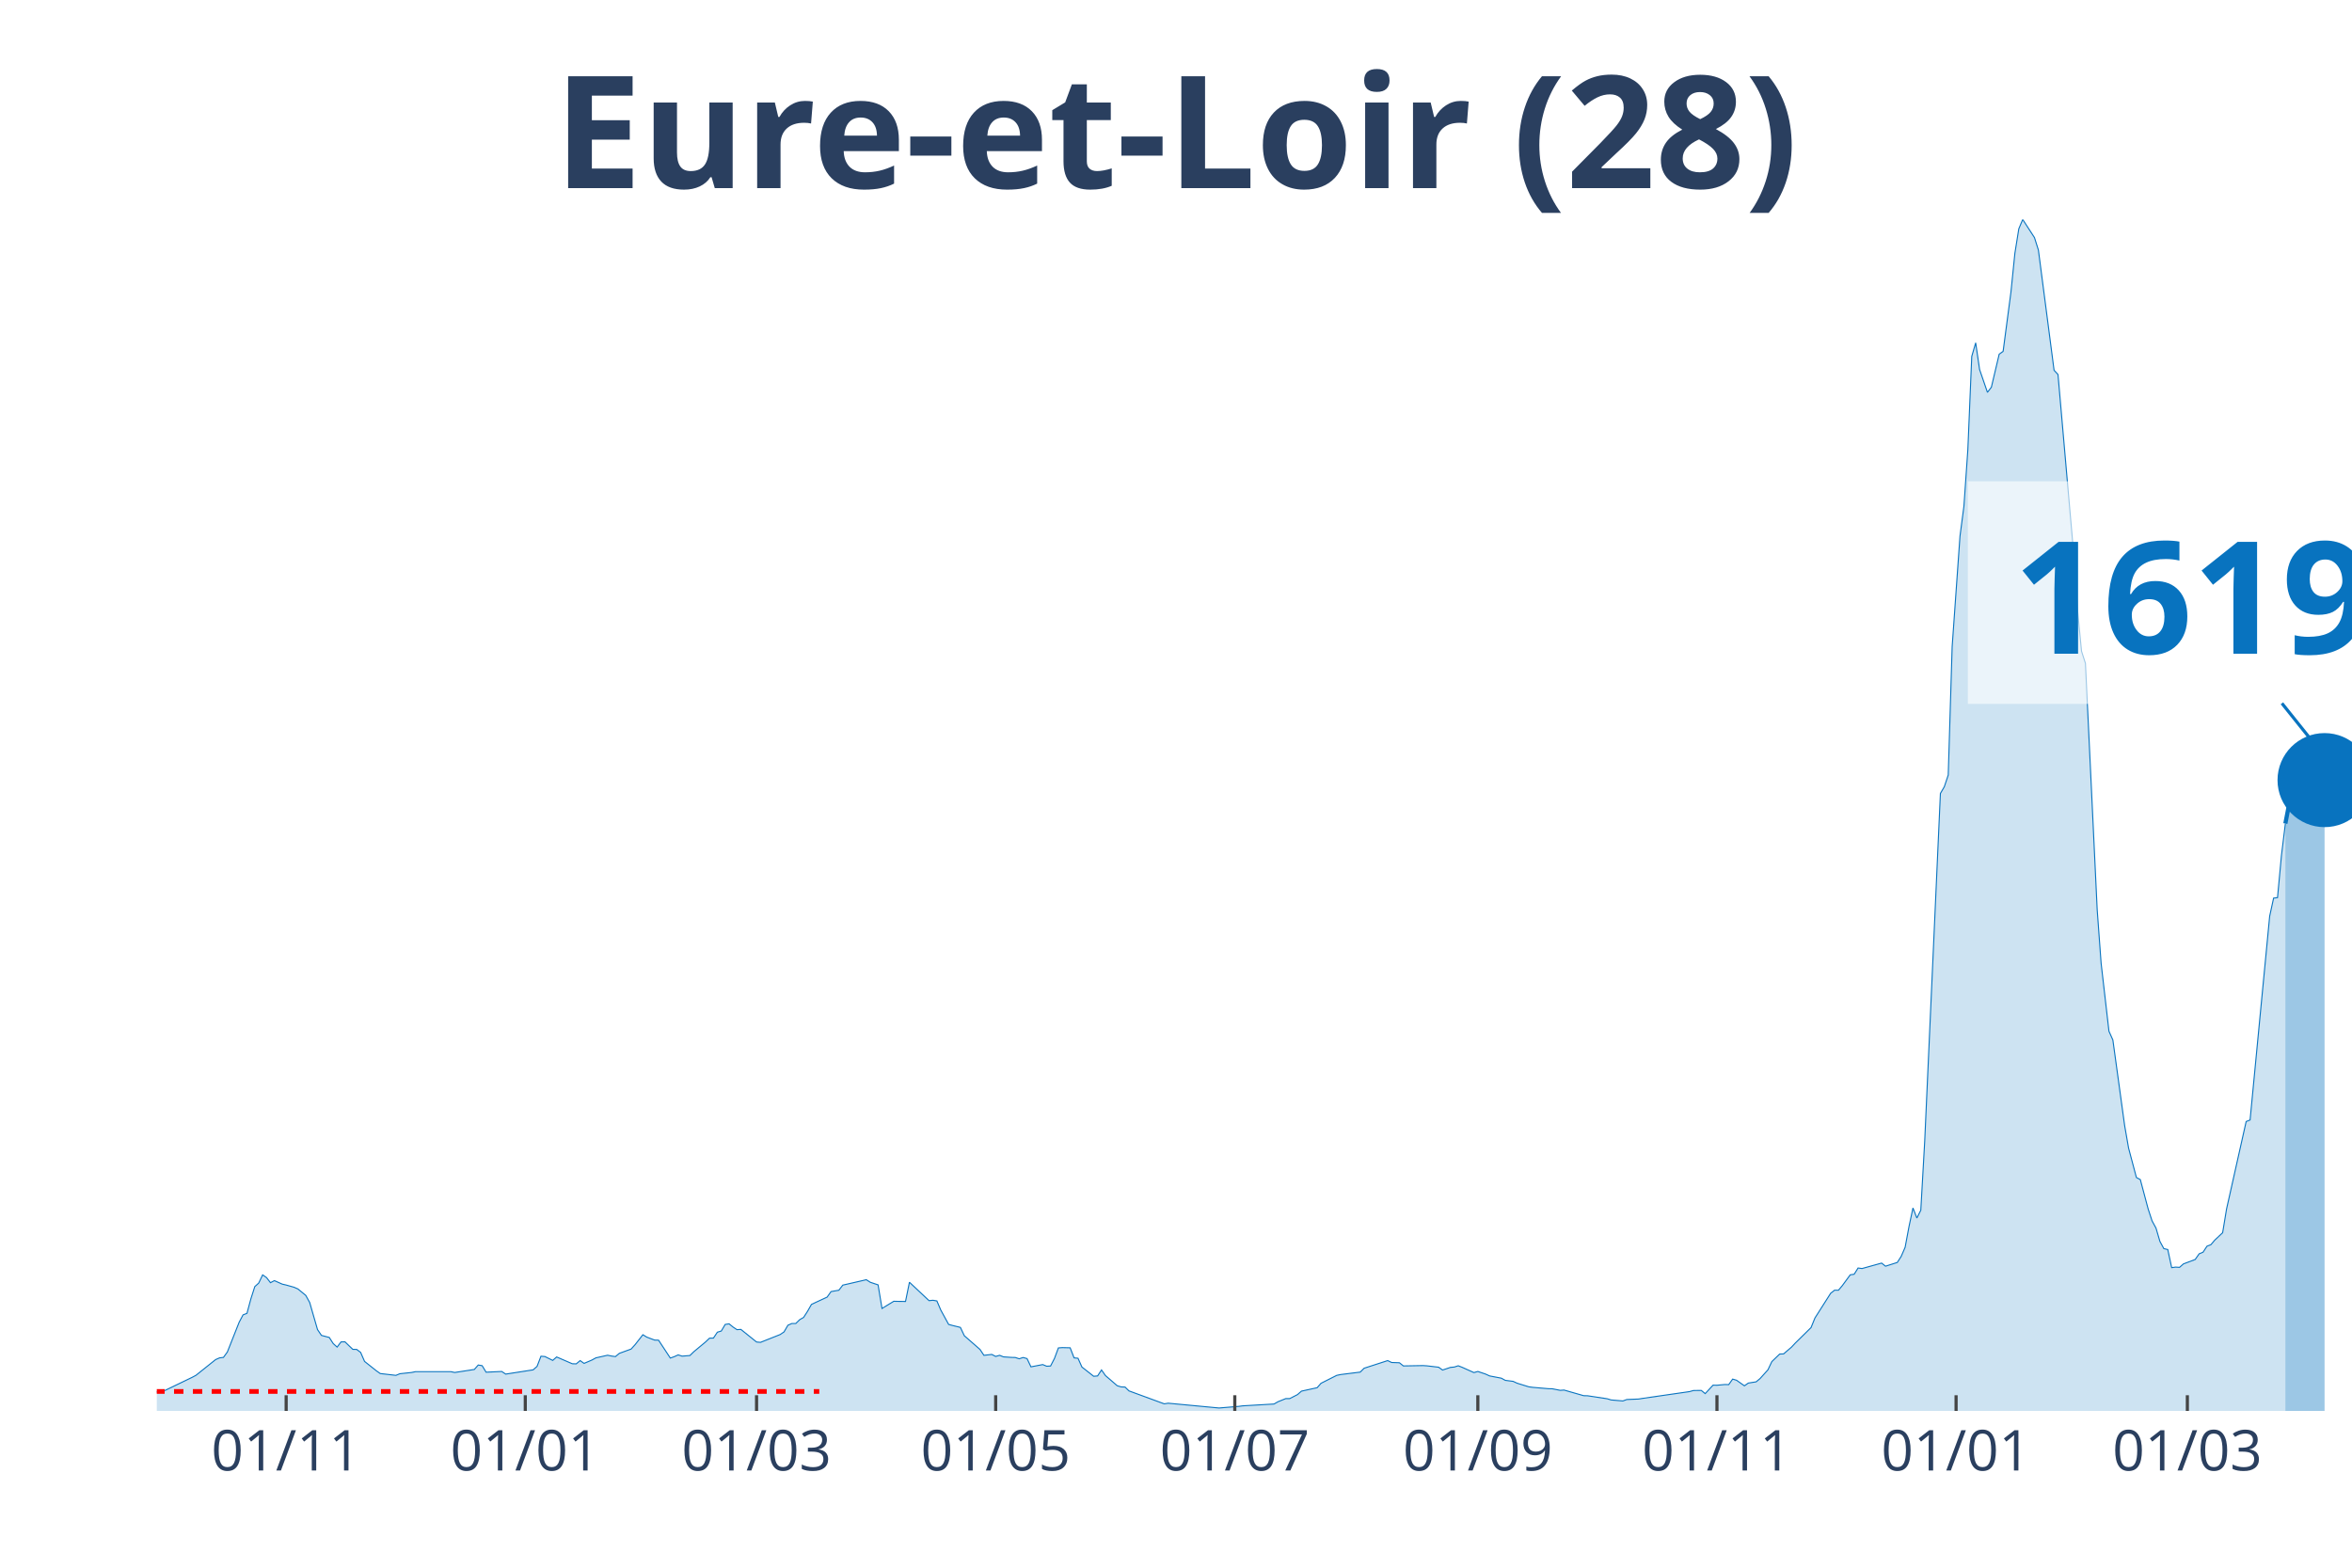
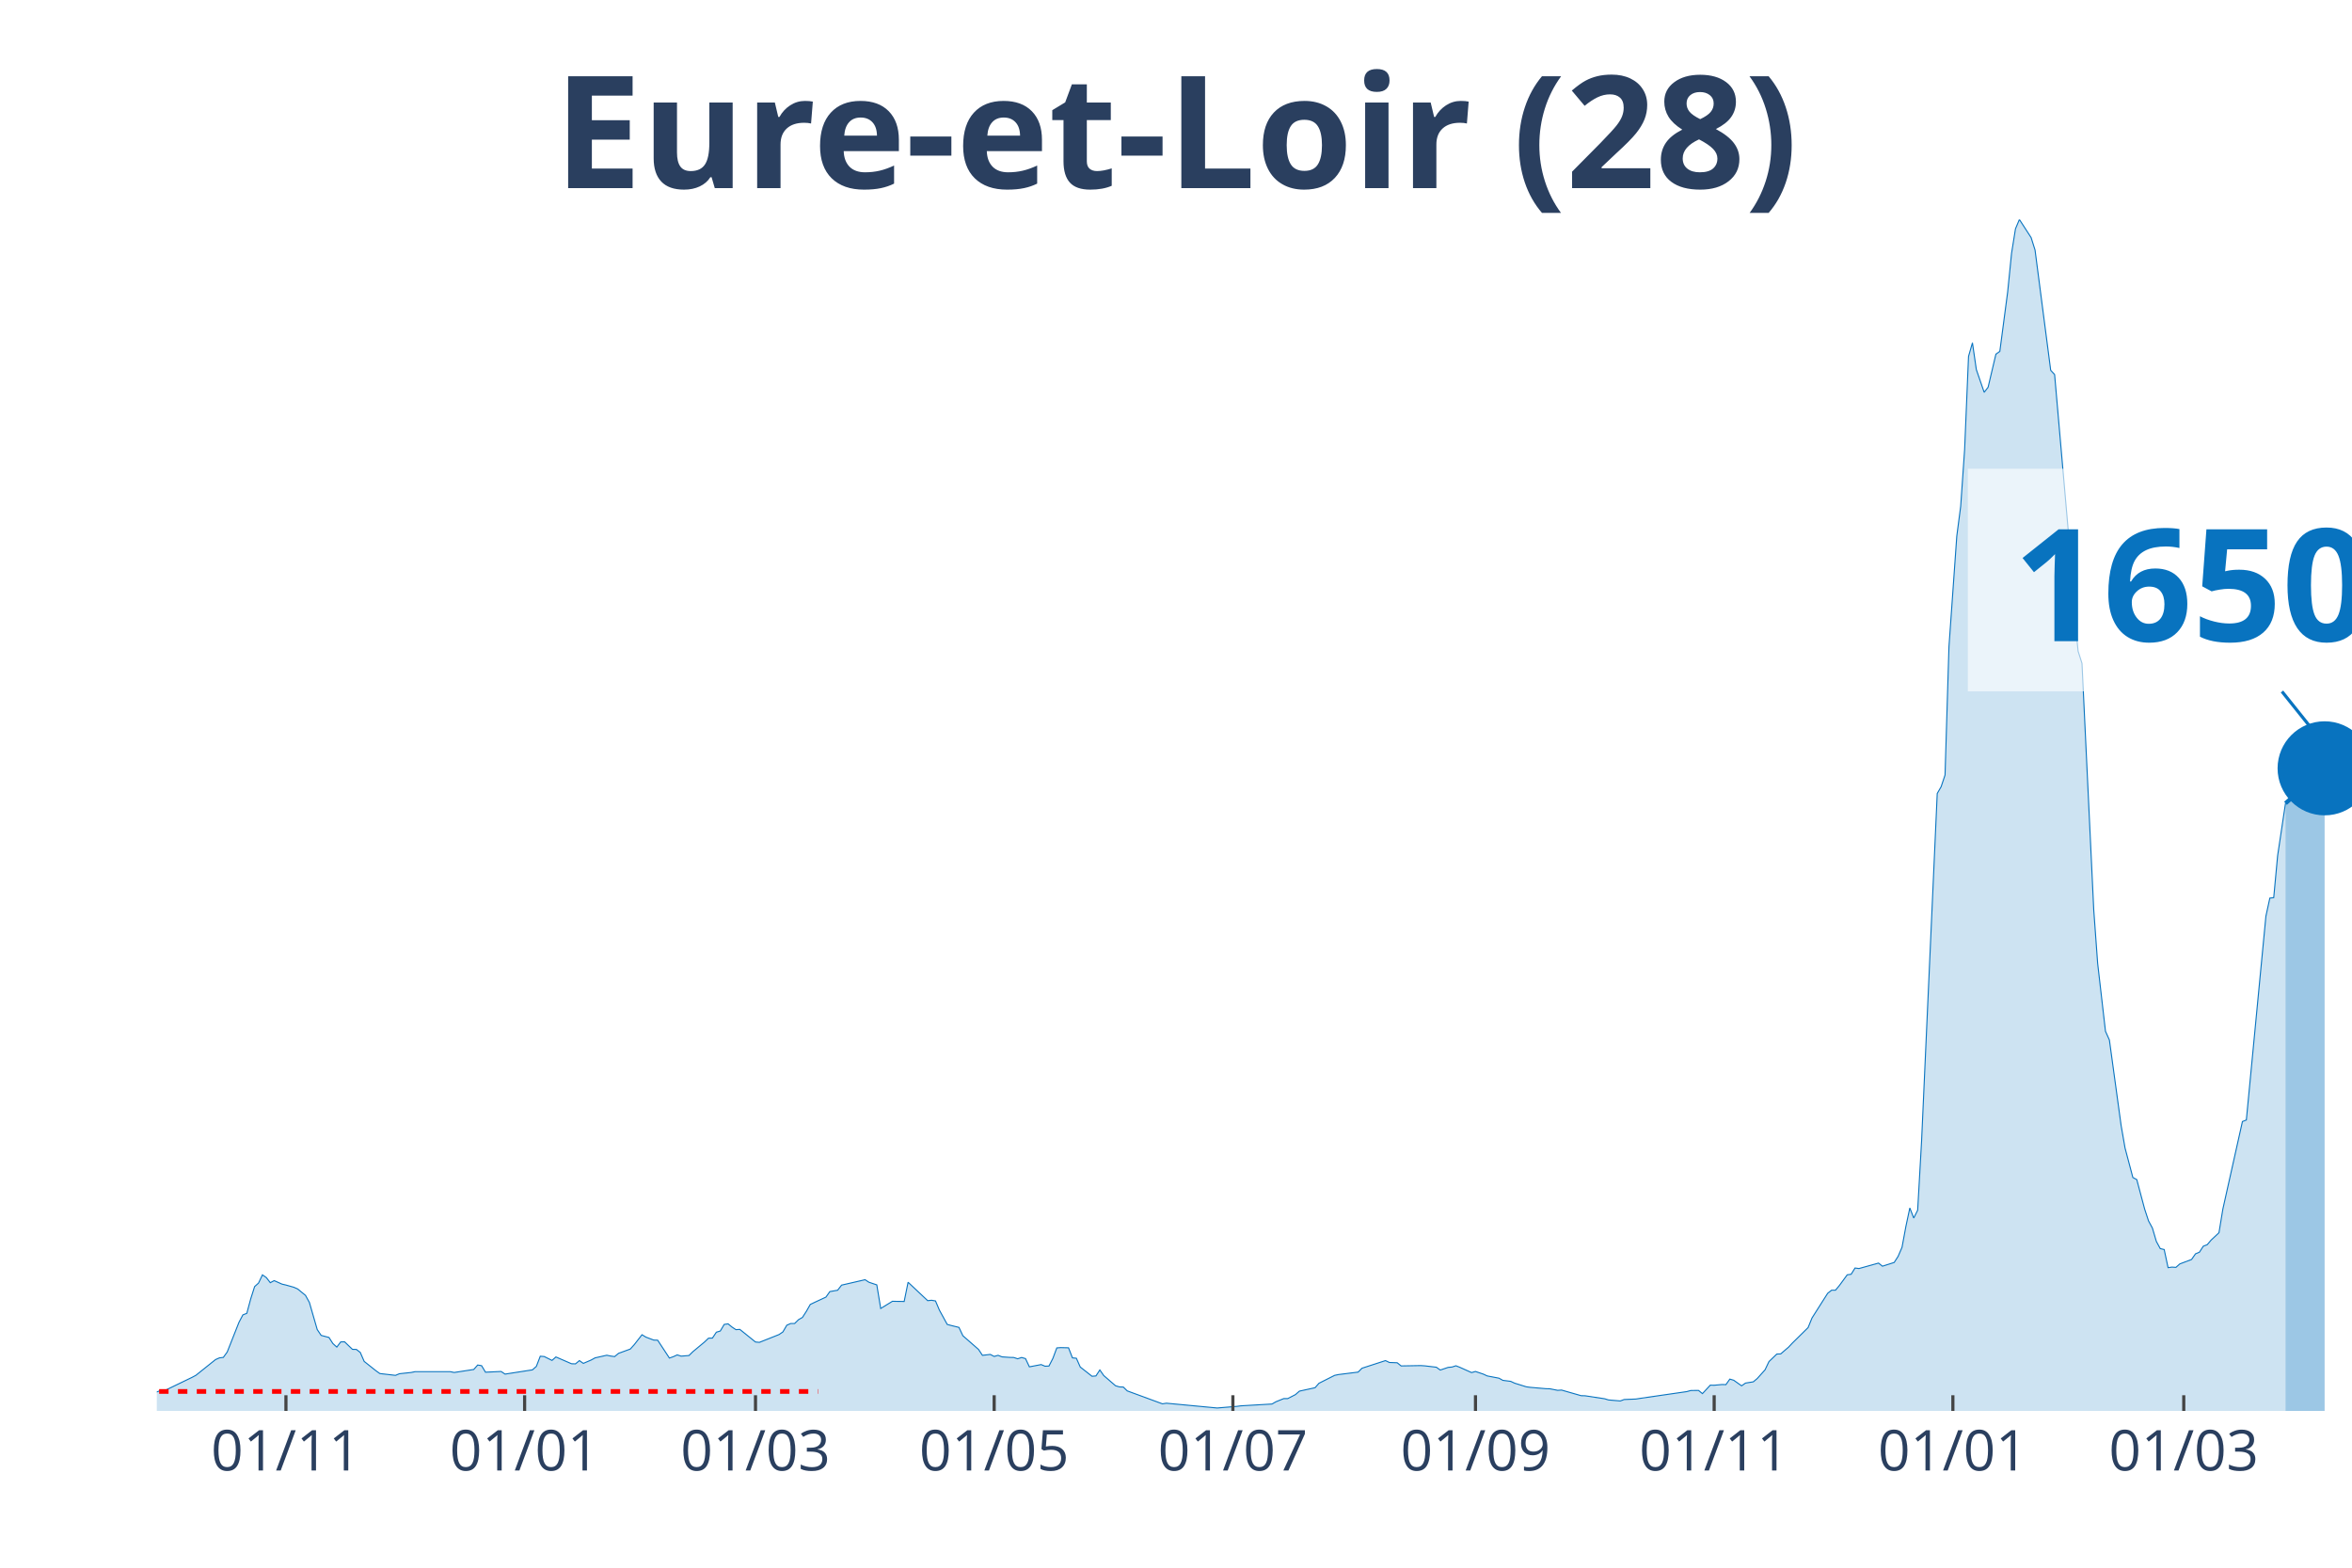
<svg xmlns="http://www.w3.org/2000/svg" class="main-svg" width="1125" height="750" style="" viewBox="0 0 750 500">
  <rect x="0" y="0" width="750" height="500" style="fill: rgb(0, 0, 0); fill-opacity: 0;" />
-   <defs id="defs-1c3fb3">
+   <defs id="defs-2df200">
    <g class="clips">
-       <clipPath id="clip1c3fb3xyplot" class="plotclip">
+       <clipPath id="clip2df200xyplot" class="plotclip">
        <rect width="700" height="380" />
      </clipPath>
-       <clipPath class="axesclip" id="clip1c3fb3x">
+       <clipPath class="axesclip" id="clip2df200x">
        <rect x="50" y="0" width="700" height="500" />
      </clipPath>
-       <clipPath class="axesclip" id="clip1c3fb3y">
+       <clipPath class="axesclip" id="clip2df200y">
        <rect x="0" y="70" width="750" height="380" />
      </clipPath>
-       <clipPath class="axesclip" id="clip1c3fb3xy">
+       <clipPath class="axesclip" id="clip2df200xy">
        <rect x="50" y="70" width="700" height="380" />
      </clipPath>
    </g>
    <g class="gradients" />
  </defs>
  <g class="bglayer">
    <rect class="bg" x="50" y="70" width="700" height="380" style="fill: rgb(0, 0, 0); fill-opacity: 0; stroke-width: 0;" />
  </g>
  <g class="layer-below">
    <g class="imagelayer" />
    <g class="shapelayer" />
  </g>
  <g class="cartesianlayer">
    <g class="subplot xy">
      <g class="layer-subplot">
        <g class="shapelayer" />
        <g class="imagelayer" />
      </g>
      <g class="gridlayer">
        <g class="x">
-           <path class="xgrid crisp" transform="translate(91.25,0)" d="M0,70v380" style="stroke: rgb(255, 255, 255); stroke-opacity: 1; stroke-width: 1px;" />
-           <path class="xgrid crisp" transform="translate(167.5,0)" d="M0,70v380" style="stroke: rgb(255, 255, 255); stroke-opacity: 1; stroke-width: 1px;" />
-           <path class="xgrid crisp" transform="translate(241.25,0)" d="M0,70v380" style="stroke: rgb(255, 255, 255); stroke-opacity: 1; stroke-width: 1px;" />
-           <path class="xgrid crisp" transform="translate(317.5,0)" d="M0,70v380" style="stroke: rgb(255, 255, 255); stroke-opacity: 1; stroke-width: 1px;" />
-           <path class="xgrid crisp" transform="translate(393.75,0)" d="M0,70v380" style="stroke: rgb(255, 255, 255); stroke-opacity: 1; stroke-width: 1px;" />
-           <path class="xgrid crisp" transform="translate(471.25,0)" d="M0,70v380" style="stroke: rgb(255, 255, 255); stroke-opacity: 1; stroke-width: 1px;" />
-           <path class="xgrid crisp" transform="translate(547.5,0)" d="M0,70v380" style="stroke: rgb(255, 255, 255); stroke-opacity: 1; stroke-width: 1px;" />
-           <path class="xgrid crisp" transform="translate(623.75,0)" d="M0,70v380" style="stroke: rgb(255, 255, 255); stroke-opacity: 1; stroke-width: 1px;" />
-           <path class="xgrid crisp" transform="translate(697.5,0)" d="M0,70v380" style="stroke: rgb(255, 255, 255); stroke-opacity: 1; stroke-width: 1px;" />
+           <path class="xgrid crisp" transform="translate(91.18,0)" d="M0,70v380" style="stroke: rgb(255, 255, 255); stroke-opacity: 1; stroke-width: 1px;" />
+           <path class="xgrid crisp" transform="translate(167.29,0)" d="M0,70v380" style="stroke: rgb(255, 255, 255); stroke-opacity: 1; stroke-width: 1px;" />
+           <path class="xgrid crisp" transform="translate(240.91,0)" d="M0,70v380" style="stroke: rgb(255, 255, 255); stroke-opacity: 1; stroke-width: 1px;" />
+           <path class="xgrid crisp" transform="translate(317.02,0)" d="M0,70v380" style="stroke: rgb(255, 255, 255); stroke-opacity: 1; stroke-width: 1px;" />
+           <path class="xgrid crisp" transform="translate(393.14,0)" d="M0,70v380" style="stroke: rgb(255, 255, 255); stroke-opacity: 1; stroke-width: 1px;" />
+           <path class="xgrid crisp" transform="translate(470.5,0)" d="M0,70v380" style="stroke: rgb(255, 255, 255); stroke-opacity: 1; stroke-width: 1px;" />
+           <path class="xgrid crisp" transform="translate(546.61,0)" d="M0,70v380" style="stroke: rgb(255, 255, 255); stroke-opacity: 1; stroke-width: 1px;" />
+           <path class="xgrid crisp" transform="translate(622.73,0)" d="M0,70v380" style="stroke: rgb(255, 255, 255); stroke-opacity: 1; stroke-width: 1px;" />
+           <path class="xgrid crisp" transform="translate(696.35,0)" d="M0,70v380" style="stroke: rgb(255, 255, 255); stroke-opacity: 1; stroke-width: 1px;" />
        </g>
        <g class="y" />
      </g>
      <g class="zerolinelayer" />
      <path class="xlines-below" />
      <path class="ylines-below" />
      <g class="overlines-below" />
      <g class="xaxislayer-below" />
      <g class="yaxislayer-below" />
      <g class="overaxes-below" />
-       <g class="plot" transform="translate(50, 70)" clip-path="url('#clip1c3fb3xyplot')">
+       <g class="plot" transform="translate(50, 70)" clip-path="url('#clip2df200xyplot')">
        <g class="scatterlayer mlayer">
-           <g class="trace scatter tracecef644" style="stroke-miterlimit: 2;">
+           <g class="trace scatter trace59df24" style="stroke-miterlimit: 2;">
            <g class="fills">
              <g>
-                 <path class="js-fill" d="M678.75,380L-170,380L-170,379.1L-133.75,379.65L-132.5,379.8L-97.5,379.88L-96.25,379.94L-65,378.55L-63.75,378.38L-58.75,377.57L-57.5,377.45L-52.5,377.17L-51.25,377.22L-46.25,376.99L-45,376.7L-37.5,376.21L-36.25,375.98L-31.25,374.68L-30,373.35L-22.5,373.41L-21.25,374.5L-18.75,373.81L-17.5,373.84L-8.75,373.43L-7.5,373.64L-2.5,373.9L-1.25,374.39L1.25,373.49L2.5,373.52L11.25,369.3L12.5,368.63L18.75,363.63L20,363.08L21.25,362.93L22.5,361.2L26.25,351.74L27.5,349.37L28.75,348.88L30,344.25L31.25,340.35L32.5,339.22L33.75,336.61L35,337.48L36.25,339.1L37.5,338.44L40,339.56L41.25,339.85L43.75,340.55L45,341.1L47.5,343.15L48.75,345.41L51.25,354.06L52.5,355.91L55,356.57L56.25,358.51L57.5,359.64L58.75,357.99L60,357.96L61.25,359.17L62.5,360.36L63.75,360.39L65,361.34L66.25,364.21L70,367.19L71.25,368.08L76.25,368.66L77.5,368.14L81.25,367.74L82.5,367.48L93.75,367.48L95,367.74L101.25,366.78L102.5,365.36L103.75,365.57L105,367.65L110,367.42L111.25,368.26L120,366.9L121.25,365.8L122.5,362.56L123.75,362.65L126.25,363.89L127.5,362.79L132.5,364.96L133.75,364.99L135,363.95L136.25,364.84L138.75,363.77L140,363.08L143.75,362.24L145,362.5L146.25,362.67L147.5,361.63L151.25,360.27L152.5,358.89L155,355.7L156.25,356.46L158.75,357.41L160,357.44L163.75,363.14L165,362.7L166.25,362.13L167.5,362.53L170,362.33L171.25,361.11L175,357.99L176.25,356.8L177.5,356.77L178.75,354.89L180,354.52L181.25,352.41L182.5,352.23L183.75,353.25L185,354.08L186.25,354L191.25,358.02L192.5,358.13L198.75,355.65L200,354.81L201.25,352.67L202.5,352.12L203.75,352.12L205,350.9L206.25,350.18L207.5,348.24L208.75,346.04L210,345.44L213.75,343.7L215,341.94L217.5,341.5L218.75,339.88L226.25,338.15L227.5,338.96L230,339.8L231.25,347.32L235,345.03L236.25,345.06L238.75,345.09L240,338.96L246.25,344.83L247.5,344.71L248.75,344.92L250,347.84L252.5,352.41L253.75,352.75L256.25,353.36L257.5,356.02L262.5,360.39L263.75,362.27L266.25,361.98L267.5,362.62L268.75,362.27L270,362.76L272.5,362.93L273.75,362.96L275,363.37L276.25,362.96L277.5,363.31L278.75,365.94L282.5,365.22L283.75,365.74L285,365.68L286.25,363.25L287.5,359.9L288.75,359.81L291.25,359.87L292.5,363.08L293.75,363.2L295,366L298.75,368.95L300,368.84L301.25,366.93L302.5,368.72L306.25,371.96L307.5,372.34L308.75,372.39L310,373.61L321.25,377.74L322.5,377.54L338.75,379.07L340,378.96L345,378.55L346.25,378.38L356.25,377.8L357.5,377.08L360,376.07L361.25,376.07L363.75,374.79L365,373.69L370,372.6L371.25,371.18L376.25,368.66L377.5,368.4L383.75,367.62L385,366.38L392.5,363.95L393.75,364.55L396.25,364.64L397.5,365.65L403.75,365.54L405,365.62L408.75,366.06L410,366.96L412.5,366.12L413.75,366L415,365.6L416.25,366.09L420,367.77L421.25,367.42L423.75,368.26L425,368.84L428.75,369.56L430,370.25L432.5,370.57L433.75,371.15L437.5,372.31L438.75,372.48L443.75,372.91L445,372.94L447.5,373.43L448.75,373.35L455,375.14L456.25,375.17L462.5,376.12L463.75,376.5L467.5,376.82L468.75,376.36L472.5,376.21L473.75,376.01L488.75,373.84L490,373.49L492.5,373.46L493.75,374.48L496.25,371.79L497.5,371.81L500,371.58L501.25,371.61L502.5,369.85L503.75,370.22L506.25,371.99L507.5,371.12L510,370.72L511.25,369.67L513.75,366.9L515,364.27L517.5,361.86L518.75,361.81L521.25,359.67L522.5,358.34L527.5,353.42L528.75,350.35L533.75,342.49L535,341.5L536.25,341.5L537.5,340L540,336.59L541.25,336.41L542.5,334.42L543.75,334.59L550,332.85L551.25,333.84L555,332.65L556.25,330.71L557.5,327.82L558.75,321.14L560,315.27L561.25,318.48L562.5,315.99L563.75,293.92L568.75,183.06L570,180.92L571.25,177.19L572.5,136.26L575,100.97L576.25,91.46L577.5,73.44L578.75,43.67L580,39.34L581.25,47.87L583.75,55.13L585,53.51L587.5,42.95L588.75,42.06L591.25,23.11L592.5,10.79L593.75,2.98L595,0L598.75,5.78L600,9.75L605,48.1L606.25,49.46L611.25,106.61L612.5,124.75L613.75,137.68L615,141.58L618.75,220.23L620,237.23L622.5,258.9L623.75,261.7L627.5,288.98L628.75,296.15L631.25,305.55L632.5,306.22L635,315.59L636.25,319.4L637.5,321.69L638.75,325.94L640,328.23L641.25,328.52L642.5,334.3L643.75,334.13L645,334.21L646.25,333.11L650,331.7L651.25,329.9L652.5,329.38L653.75,327.47L655,326.98L656.25,325.51L658.75,323.16L660,315.59L666.25,287.7L667.5,287.21L673.75,222.19L675,216.44L676.25,216.29L677.5,202.87L678.75,192.66" style="fill: rgb(8, 115, 191); fill-opacity: 0.2; stroke-width: 0;" />
+                 <path class="js-fill" d="M678.79,380L-169.7,380L-169.7,379.1L-133.51,379.65L-132.26,379.8L-97.33,379.88L-96.08,379.94L-64.88,378.55L-63.64,378.38L-58.65,377.57L-57.4,377.45L-52.41,377.17L-51.16,377.22L-46.17,376.99L-44.92,376.7L-37.43,376.21L-36.19,375.98L-31.19,374.68L-29.95,373.35L-22.46,373.41L-21.21,374.5L-18.72,373.81L-17.47,373.84L-8.73,373.43L-7.49,373.64L-2.5,373.9L-1.25,374.39L1.25,373.49L2.5,373.52L11.23,369.3L12.48,368.63L18.72,363.63L19.96,363.08L21.21,362.93L22.46,361.2L26.2,351.74L27.45,349.37L28.7,348.88L29.95,344.25L31.19,340.35L32.44,339.22L33.69,336.61L34.94,337.48L36.19,339.1L37.43,338.44L39.93,339.56L41.18,339.85L43.67,340.55L44.92,341.1L47.42,343.15L48.66,345.41L51.16,354.06L52.41,355.91L54.9,356.57L56.15,358.51L57.4,359.64L58.65,357.99L59.89,357.96L61.14,359.17L62.39,360.36L63.64,360.39L64.88,361.34L66.13,364.21L69.88,367.19L71.12,368.08L76.11,368.66L77.36,368.14L81.11,367.74L82.35,367.48L93.58,367.48L94.83,367.74L101.07,366.78L102.32,365.36L103.57,365.57L104.81,367.65L109.8,367.42L111.05,368.26L119.79,366.9L121.03,365.8L122.28,362.56L123.53,362.65L126.02,363.89L127.27,362.79L132.26,364.96L133.51,364.99L134.76,363.95L136.01,364.84L138.5,363.77L139.75,363.08L143.49,362.24L144.74,362.5L145.99,362.67L147.24,361.63L150.98,360.27L152.23,358.89L154.72,355.7L155.97,356.46L158.47,357.41L159.71,357.44L163.46,363.14L164.71,362.7L165.95,362.13L167.2,362.53L169.7,362.33L170.94,361.11L174.69,357.99L175.94,356.8L177.18,356.77L178.43,354.89L179.68,354.52L180.93,352.41L182.17,352.23L183.42,353.25L184.67,354.08L185.92,354L190.91,358.02L192.16,358.13L198.4,355.65L199.64,354.81L200.89,352.67L202.14,352.12L203.39,352.12L204.63,350.9L205.88,350.18L207.13,348.24L208.38,346.04L209.63,345.44L213.37,343.7L214.62,341.94L217.11,341.5L218.36,339.88L225.85,338.15L227.09,338.96L229.59,339.8L230.84,347.32L234.58,345.03L235.83,345.06L238.32,345.09L239.57,338.96L245.81,344.83L247.06,344.71L248.31,344.92L249.55,347.84L252.05,352.41L253.3,352.75L255.79,353.36L257.04,356.02L262.03,360.39L263.28,362.27L265.78,361.98L267.02,362.62L268.27,362.27L269.52,362.76L272.01,362.93L273.26,362.96L274.51,363.37L275.76,362.96L277.01,363.31L278.25,365.94L282,365.22L283.24,365.74L284.49,365.68L285.74,363.25L286.99,359.9L288.24,359.81L290.73,359.87L291.98,363.08L293.23,363.2L294.47,366L298.22,368.95L299.47,368.84L300.71,366.93L301.96,368.72L305.7,371.96L306.95,372.34L308.2,372.39L309.45,373.61L320.68,377.74L321.93,377.54L338.15,379.07L339.39,378.96L344.39,378.55L345.63,378.38L355.61,377.8L356.86,377.08L359.36,376.07L360.61,376.07L363.1,374.79L364.35,373.69L369.34,372.6L370.59,371.18L375.58,368.66L376.83,368.4L383.07,367.62L384.31,366.38L391.8,363.95L393.05,364.55L395.54,364.64L396.79,365.65L403.03,365.54L404.28,365.62L408.02,366.06L409.27,366.96L411.76,366.12L413.01,366L414.26,365.6L415.51,366.09L419.25,367.77L420.5,367.42L422.99,368.26L424.24,368.84L427.99,369.56L429.23,370.25L431.73,370.57L432.98,371.15L436.72,372.31L437.97,372.48L442.96,372.91L444.21,372.94L446.7,373.43L447.95,373.35L454.19,375.14L455.44,375.17L461.68,376.12L462.92,376.5L466.67,376.82L467.91,376.36L471.66,376.21L472.91,376.01L487.88,373.84L489.13,373.49L491.62,373.46L492.87,374.48L495.37,371.79L496.61,371.81L499.11,371.58L500.36,371.61L501.6,369.85L502.85,370.22L505.35,371.99L506.6,371.12L509.09,370.72L510.34,369.67L512.83,366.9L514.08,364.27L516.58,361.86L517.83,361.81L520.32,359.67L521.57,358.34L526.56,353.42L527.81,350.35L532.8,342.49L534.05,341.5L535.29,341.5L536.54,340L539.04,336.59L540.29,336.41L541.53,334.42L542.78,334.59L549.02,332.85L550.27,333.84L554.01,332.65L555.26,330.71L556.51,327.82L557.75,321.14L559,315.27L560.25,318.48L561.5,315.99L562.75,293.92L567.74,183.06L568.98,180.92L570.23,177.19L571.48,136.26L573.98,100.97L575.22,91.46L576.47,73.44L577.72,43.67L578.97,39.34L580.21,47.87L582.71,55.13L583.96,53.51L586.45,42.95L587.7,42.06L590.2,23.11L591.44,10.79L592.69,2.98L593.94,0L597.68,5.78L598.93,9.75L603.92,48.1L605.17,49.46L610.16,106.61L611.41,124.75L612.66,137.68L613.9,141.58L617.65,220.23L618.89,237.23L621.39,258.9L622.64,261.7L626.38,288.98L627.63,296.15L630.12,305.55L631.37,306.22L633.87,315.59L635.12,319.4L636.36,321.69L637.61,325.94L638.86,328.23L640.11,328.52L641.35,334.3L642.6,334.13L643.85,334.21L645.1,333.11L648.84,331.7L650.09,329.9L651.34,329.38L652.58,327.47L653.83,326.98L655.08,325.51L657.58,323.16L658.82,315.62L665.06,287.7L666.31,287.21L672.55,222.19L673.8,216.44L675.04,216.29L676.29,202.87L678.79,186.21" style="fill: rgb(8, 115, 191); fill-opacity: 0.2; stroke-width: 0;" />
              </g>
            </g>
            <g class="errorbars" />
            <g class="lines">
-               <path class="js-line" d="M-170,379.1L-133.75,379.65L-132.5,379.8L-97.5,379.88L-96.25,379.94L-65,378.55L-63.75,378.38L-58.75,377.57L-57.5,377.45L-52.5,377.17L-51.25,377.22L-46.25,376.99L-45,376.7L-37.5,376.21L-36.25,375.98L-31.25,374.68L-30,373.35L-22.5,373.41L-21.25,374.5L-18.75,373.81L-17.5,373.84L-8.75,373.43L-7.5,373.64L-2.5,373.9L-1.25,374.39L1.25,373.49L2.5,373.52L11.25,369.3L12.5,368.63L18.75,363.63L20,363.08L21.25,362.93L22.5,361.2L26.25,351.74L27.5,349.37L28.75,348.88L30,344.25L31.25,340.35L32.5,339.22L33.75,336.61L35,337.48L36.25,339.1L37.5,338.44L40,339.56L41.25,339.85L43.75,340.55L45,341.1L47.5,343.15L48.75,345.41L51.25,354.06L52.5,355.91L55,356.57L56.25,358.51L57.5,359.64L58.75,357.99L60,357.96L61.25,359.17L62.5,360.36L63.75,360.39L65,361.34L66.25,364.21L70,367.19L71.25,368.08L76.25,368.66L77.5,368.14L81.25,367.74L82.5,367.48L93.75,367.48L95,367.74L101.25,366.78L102.5,365.36L103.75,365.57L105,367.65L110,367.42L111.25,368.26L120,366.9L121.25,365.8L122.5,362.56L123.75,362.65L126.25,363.89L127.5,362.79L132.5,364.96L133.75,364.99L135,363.95L136.25,364.84L138.75,363.77L140,363.08L143.75,362.24L145,362.5L146.25,362.67L147.5,361.63L151.25,360.27L152.5,358.89L155,355.7L156.25,356.46L158.75,357.41L160,357.44L163.75,363.14L165,362.7L166.25,362.13L167.5,362.53L170,362.33L171.25,361.11L175,357.99L176.25,356.8L177.5,356.77L178.75,354.89L180,354.52L181.25,352.41L182.5,352.23L183.75,353.25L185,354.08L186.25,354L191.25,358.02L192.5,358.13L198.75,355.65L200,354.81L201.25,352.67L202.5,352.12L203.75,352.12L205,350.9L206.25,350.18L207.5,348.24L208.75,346.04L210,345.44L213.75,343.7L215,341.94L217.5,341.5L218.75,339.88L226.25,338.15L227.5,338.96L230,339.8L231.25,347.32L235,345.03L236.25,345.06L238.75,345.09L240,338.96L246.25,344.83L247.5,344.71L248.75,344.92L250,347.84L252.5,352.41L253.75,352.75L256.25,353.36L257.5,356.02L262.5,360.39L263.75,362.27L266.25,361.98L267.5,362.62L268.75,362.27L270,362.76L272.5,362.93L273.75,362.96L275,363.37L276.25,362.96L277.5,363.31L278.75,365.94L282.5,365.22L283.75,365.74L285,365.68L286.25,363.25L287.5,359.9L288.75,359.81L291.25,359.87L292.5,363.08L293.75,363.2L295,366L298.75,368.95L300,368.84L301.25,366.93L302.5,368.72L306.25,371.96L307.5,372.34L308.75,372.39L310,373.61L321.25,377.74L322.5,377.54L338.75,379.07L340,378.96L345,378.55L346.25,378.38L356.25,377.8L357.5,377.08L360,376.07L361.25,376.07L363.75,374.79L365,373.69L370,372.6L371.25,371.18L376.25,368.66L377.5,368.4L383.75,367.62L385,366.38L392.5,363.95L393.75,364.55L396.25,364.64L397.5,365.65L403.75,365.54L405,365.62L408.75,366.06L410,366.96L412.5,366.12L413.75,366L415,365.6L416.25,366.09L420,367.77L421.25,367.42L423.75,368.26L425,368.84L428.75,369.56L430,370.25L432.5,370.57L433.75,371.15L437.5,372.31L438.75,372.48L443.75,372.91L445,372.94L447.5,373.43L448.75,373.35L455,375.14L456.25,375.17L462.5,376.12L463.75,376.5L467.5,376.82L468.75,376.36L472.5,376.21L473.75,376.01L488.75,373.84L490,373.49L492.5,373.46L493.75,374.48L496.25,371.79L497.5,371.81L500,371.58L501.25,371.61L502.5,369.85L503.75,370.22L506.25,371.99L507.5,371.12L510,370.72L511.25,369.67L513.75,366.9L515,364.27L517.5,361.86L518.75,361.81L521.25,359.67L522.5,358.34L527.5,353.42L528.75,350.35L533.75,342.49L535,341.5L536.25,341.5L537.5,340L540,336.59L541.25,336.41L542.5,334.42L543.75,334.59L550,332.85L551.25,333.84L555,332.65L556.25,330.71L557.5,327.82L558.75,321.14L560,315.27L561.25,318.48L562.5,315.99L563.75,293.92L568.75,183.06L570,180.92L571.25,177.19L572.5,136.26L575,100.97L576.25,91.46L577.5,73.44L578.75,43.67L580,39.34L581.25,47.87L583.75,55.13L585,53.51L587.5,42.95L588.75,42.06L591.25,23.11L592.5,10.79L593.75,2.98L595,0L598.75,5.78L600,9.75L605,48.1L606.25,49.46L611.25,106.61L612.5,124.75L613.75,137.68L615,141.58L618.75,220.23L620,237.23L622.5,258.9L623.75,261.7L627.5,288.98L628.75,296.15L631.25,305.55L632.5,306.22L635,315.59L636.25,319.4L637.5,321.69L638.75,325.94L640,328.23L641.25,328.52L642.5,334.3L643.75,334.13L645,334.21L646.25,333.11L650,331.7L651.25,329.9L652.5,329.38L653.75,327.47L655,326.98L656.25,325.51L658.75,323.16L660,315.59L666.25,287.7L667.5,287.21L673.75,222.19L675,216.44L676.25,216.29L677.5,202.87L678.75,192.66" style="vector-effect: non-scaling-stroke; fill: none; stroke: rgb(8, 115, 191); stroke-opacity: 1; stroke-width: 0.5px; opacity: 1;" />
+               <path class="js-line" d="M-169.7,379.1L-133.51,379.65L-132.26,379.8L-97.33,379.88L-96.08,379.94L-64.88,378.55L-63.64,378.38L-58.65,377.57L-57.4,377.45L-52.41,377.17L-51.16,377.22L-46.17,376.99L-44.92,376.7L-37.43,376.21L-36.19,375.98L-31.19,374.68L-29.95,373.35L-22.46,373.41L-21.21,374.5L-18.72,373.81L-17.47,373.84L-8.73,373.43L-7.49,373.64L-2.5,373.9L-1.25,374.39L1.25,373.49L2.5,373.52L11.23,369.3L12.48,368.63L18.72,363.63L19.96,363.08L21.21,362.93L22.46,361.2L26.2,351.74L27.45,349.37L28.7,348.88L29.95,344.25L31.19,340.35L32.44,339.22L33.69,336.61L34.94,337.48L36.19,339.1L37.43,338.44L39.93,339.56L41.18,339.85L43.67,340.55L44.92,341.1L47.42,343.15L48.66,345.41L51.16,354.06L52.41,355.91L54.9,356.57L56.15,358.51L57.4,359.64L58.65,357.99L59.89,357.96L61.14,359.17L62.39,360.36L63.64,360.39L64.88,361.34L66.13,364.21L69.88,367.19L71.12,368.08L76.11,368.66L77.36,368.14L81.11,367.74L82.35,367.48L93.58,367.48L94.83,367.74L101.07,366.78L102.32,365.36L103.57,365.57L104.81,367.65L109.8,367.42L111.05,368.26L119.79,366.9L121.03,365.8L122.28,362.56L123.53,362.65L126.02,363.89L127.27,362.79L132.26,364.96L133.51,364.99L134.76,363.95L136.01,364.84L138.5,363.77L139.75,363.08L143.49,362.24L144.74,362.5L145.99,362.67L147.24,361.63L150.98,360.27L152.23,358.89L154.72,355.7L155.97,356.46L158.47,357.41L159.71,357.44L163.46,363.14L164.71,362.7L165.95,362.13L167.2,362.53L169.7,362.33L170.94,361.11L174.69,357.99L175.94,356.8L177.18,356.77L178.43,354.89L179.68,354.52L180.93,352.41L182.17,352.23L183.42,353.25L184.67,354.08L185.92,354L190.91,358.02L192.16,358.13L198.4,355.65L199.64,354.81L200.89,352.67L202.14,352.12L203.39,352.12L204.63,350.9L205.88,350.18L207.13,348.24L208.38,346.04L209.63,345.44L213.37,343.7L214.62,341.94L217.11,341.5L218.36,339.88L225.85,338.15L227.09,338.96L229.59,339.8L230.84,347.32L234.58,345.03L235.83,345.06L238.32,345.09L239.57,338.96L245.81,344.83L247.06,344.71L248.31,344.92L249.55,347.84L252.05,352.41L253.3,352.75L255.79,353.36L257.04,356.02L262.03,360.39L263.28,362.27L265.78,361.98L267.02,362.62L268.27,362.27L269.52,362.76L272.01,362.93L273.26,362.96L274.51,363.37L275.76,362.96L277.01,363.31L278.25,365.94L282,365.22L283.24,365.74L284.49,365.68L285.74,363.25L286.99,359.9L288.24,359.81L290.73,359.87L291.98,363.08L293.23,363.2L294.47,366L298.22,368.95L299.47,368.84L300.71,366.93L301.96,368.72L305.7,371.96L306.95,372.34L308.2,372.39L309.45,373.61L320.68,377.74L321.93,377.54L338.15,379.07L339.39,378.96L344.39,378.55L345.63,378.38L355.61,377.8L356.86,377.08L359.36,376.07L360.61,376.07L363.1,374.79L364.35,373.69L369.34,372.6L370.59,371.18L375.58,368.66L376.83,368.4L383.07,367.62L384.31,366.38L391.8,363.95L393.05,364.55L395.54,364.64L396.79,365.65L403.03,365.54L404.28,365.62L408.02,366.06L409.27,366.96L411.76,366.12L413.01,366L414.26,365.6L415.51,366.09L419.25,367.77L420.5,367.42L422.99,368.26L424.24,368.84L427.99,369.56L429.23,370.25L431.73,370.57L432.98,371.15L436.72,372.31L437.97,372.48L442.96,372.91L444.21,372.94L446.7,373.43L447.95,373.35L454.19,375.14L455.44,375.17L461.68,376.12L462.92,376.5L466.67,376.82L467.91,376.36L471.66,376.21L472.91,376.01L487.88,373.84L489.13,373.49L491.62,373.46L492.87,374.48L495.37,371.79L496.61,371.81L499.11,371.58L500.36,371.61L501.6,369.85L502.85,370.22L505.35,371.99L506.6,371.12L509.09,370.72L510.34,369.67L512.83,366.9L514.08,364.27L516.58,361.86L517.83,361.81L520.32,359.67L521.57,358.34L526.56,353.42L527.81,350.35L532.8,342.49L534.05,341.5L535.29,341.5L536.54,340L539.04,336.59L540.29,336.41L541.53,334.42L542.78,334.59L549.02,332.85L550.27,333.84L554.01,332.65L555.26,330.71L556.51,327.82L557.75,321.14L559,315.27L560.25,318.48L561.5,315.99L562.75,293.92L567.74,183.06L568.98,180.92L570.23,177.19L571.48,136.26L573.98,100.97L575.22,91.46L576.47,73.44L577.72,43.67L578.97,39.34L580.21,47.87L582.71,55.13L583.96,53.51L586.45,42.95L587.7,42.06L590.2,23.11L591.44,10.79L592.69,2.98L593.94,0L597.68,5.78L598.93,9.75L603.92,48.1L605.17,49.46L610.16,106.61L611.41,124.75L612.66,137.68L613.9,141.58L617.65,220.23L618.89,237.23L621.39,258.9L622.64,261.7L626.38,288.98L627.63,296.15L630.12,305.55L631.37,306.22L633.87,315.59L635.12,319.4L636.36,321.69L637.61,325.94L638.86,328.23L640.11,328.52L641.35,334.3L642.6,334.13L643.85,334.21L645.1,333.11L648.84,331.7L650.09,329.9L651.34,329.38L652.58,327.47L653.83,326.98L655.08,325.51L657.58,323.16L658.82,315.62L665.06,287.7L666.31,287.21L672.55,222.19L673.8,216.44L675.04,216.29L676.29,202.87L678.79,186.21" style="vector-effect: non-scaling-stroke; fill: none; stroke: rgb(8, 115, 191); stroke-opacity: 1; stroke-width: 0.5px; opacity: 1;" />
            </g>
            <g class="points" />
            <g class="text" />
          </g>
-           <g class="trace scatter trace949f9d" style="stroke-miterlimit: 2;">
+           <g class="trace scatter trace0b6829" style="stroke-miterlimit: 2;">
            <g class="fills">
              <g>
-                 <path class="js-fill" d="M691.25,380L678.75,380L678.75,192.66L680,186.21L681.25,184.79L682.5,184.07L683.75,184.71L685,184.22L686.25,187.02L687.5,187.17L688.75,185.81L691.25,178.81" style="fill: rgb(8, 115, 191); fill-opacity: 0.4; stroke-width: 0;" />
+                 <path class="js-fill" d="M691.27,380L678.79,380L678.79,186.21L681.28,184.04L682.53,184.68L683.78,184.19L685.03,186.99L686.27,187.05L687.52,185.57L691.27,175.05" style="fill: rgb(8, 115, 191); fill-opacity: 0.4; stroke-width: 0;" />
              </g>
            </g>
            <g class="errorbars" />
            <g class="lines">
-               <path class="js-line" d="M678.75,192.66L680,186.21L681.25,184.79L682.5,184.07L683.75,184.71L685,184.22L686.25,187.02L687.5,187.17L688.75,185.81L691.25,178.81" style="vector-effect: non-scaling-stroke; fill: none; stroke: rgb(8, 115, 191); stroke-opacity: 1; stroke-width: 2px; opacity: 1;" />
+               <path class="js-line" d="M678.79,186.21L681.28,184.04L682.53,184.68L683.78,184.19L685.03,186.99L686.27,187.05L687.52,185.57L691.27,175.05" style="vector-effect: non-scaling-stroke; fill: none; stroke: rgb(8, 115, 191); stroke-opacity: 1; stroke-width: 2px; opacity: 1;" />
            </g>
            <g class="points" />
            <g class="text" />
          </g>
-           <g class="trace scatter trace6e1475" style="stroke-miterlimit: 2; opacity: 1;">
+           <g class="trace scatter trace99f4c2" style="stroke-miterlimit: 2; opacity: 1;">
            <g class="fills" />
            <g class="errorbars" />
            <g class="lines" />
            <g class="points">
-               <path class="point" transform="translate(691.25,178.81)" d="M15,0A15,15 0 1,1 0,-15A15,15 0 0,1 15,0Z" style="opacity: 1; stroke-width: 0px; fill: rgb(8, 115, 191); fill-opacity: 1;" />
+               <path class="point" transform="translate(691.27,175.05)" d="M15,0A15,15 0 1,1 0,-15A15,15 0 0,1 15,0Z" style="opacity: 1; stroke-width: 0px; fill: rgb(8, 115, 191); fill-opacity: 1;" />
            </g>
            <g class="text" />
          </g>
        </g>
      </g>
      <g class="overplot" />
      <path class="xlines-above crisp" style="fill: none; stroke-width: 1px; stroke: rgb(0, 0, 0); stroke-opacity: 0;" d="" />
      <path class="ylines-above crisp" style="fill: none;" d="M0,0" />
      <g class="overlines-above" />
      <g class="xaxislayer-above">
-         <path class="xtick ticks crisp" d="M0,450v-5" transform="translate(91.25,0)" style="stroke: rgb(68, 68, 68); stroke-opacity: 1; stroke-width: 1px;" />
-         <path class="xtick ticks crisp" d="M0,450v-5" transform="translate(167.5,0)" style="stroke: rgb(68, 68, 68); stroke-opacity: 1; stroke-width: 1px;" />
-         <path class="xtick ticks crisp" d="M0,450v-5" transform="translate(241.25,0)" style="stroke: rgb(68, 68, 68); stroke-opacity: 1; stroke-width: 1px;" />
-         <path class="xtick ticks crisp" d="M0,450v-5" transform="translate(317.5,0)" style="stroke: rgb(68, 68, 68); stroke-opacity: 1; stroke-width: 1px;" />
-         <path class="xtick ticks crisp" d="M0,450v-5" transform="translate(393.75,0)" style="stroke: rgb(68, 68, 68); stroke-opacity: 1; stroke-width: 1px;" />
-         <path class="xtick ticks crisp" d="M0,450v-5" transform="translate(471.25,0)" style="stroke: rgb(68, 68, 68); stroke-opacity: 1; stroke-width: 1px;" />
-         <path class="xtick ticks crisp" d="M0,450v-5" transform="translate(547.5,0)" style="stroke: rgb(68, 68, 68); stroke-opacity: 1; stroke-width: 1px;" />
-         <path class="xtick ticks crisp" d="M0,450v-5" transform="translate(623.75,0)" style="stroke: rgb(68, 68, 68); stroke-opacity: 1; stroke-width: 1px;" />
-         <path class="xtick ticks crisp" d="M0,450v-5" transform="translate(697.5,0)" style="stroke: rgb(68, 68, 68); stroke-opacity: 1; stroke-width: 1px;" />
+         <path class="xtick ticks crisp" d="M0,450v-5" transform="translate(91.18,0)" style="stroke: rgb(68, 68, 68); stroke-opacity: 1; stroke-width: 1px;" />
+         <path class="xtick ticks crisp" d="M0,450v-5" transform="translate(167.29,0)" style="stroke: rgb(68, 68, 68); stroke-opacity: 1; stroke-width: 1px;" />
+         <path class="xtick ticks crisp" d="M0,450v-5" transform="translate(240.91,0)" style="stroke: rgb(68, 68, 68); stroke-opacity: 1; stroke-width: 1px;" />
+         <path class="xtick ticks crisp" d="M0,450v-5" transform="translate(317.02,0)" style="stroke: rgb(68, 68, 68); stroke-opacity: 1; stroke-width: 1px;" />
+         <path class="xtick ticks crisp" d="M0,450v-5" transform="translate(393.14,0)" style="stroke: rgb(68, 68, 68); stroke-opacity: 1; stroke-width: 1px;" />
+         <path class="xtick ticks crisp" d="M0,450v-5" transform="translate(470.5,0)" style="stroke: rgb(68, 68, 68); stroke-opacity: 1; stroke-width: 1px;" />
+         <path class="xtick ticks crisp" d="M0,450v-5" transform="translate(546.61,0)" style="stroke: rgb(68, 68, 68); stroke-opacity: 1; stroke-width: 1px;" />
+         <path class="xtick ticks crisp" d="M0,450v-5" transform="translate(622.73,0)" style="stroke: rgb(68, 68, 68); stroke-opacity: 1; stroke-width: 1px;" />
+         <path class="xtick ticks crisp" d="M0,450v-5" transform="translate(696.35,0)" style="stroke: rgb(68, 68, 68); stroke-opacity: 1; stroke-width: 1px;" />
        <g class="xtick">
-           <text text-anchor="middle" x="0" y="469" transform="translate(91.25,0)" style="font-family: 'Open Sans', verdana, arial, sans-serif; font-size: 18px; fill: rgb(42, 63, 95); fill-opacity: 1; white-space: pre;">01/11</text>
+           <text text-anchor="middle" x="0" y="469" transform="translate(91.18,0)" style="font-family: 'Open Sans', verdana, arial, sans-serif; font-size: 18px; fill: rgb(42, 63, 95); fill-opacity: 1; white-space: pre;">01/11</text>
        </g>
        <g class="xtick">
-           <text text-anchor="middle" x="0" y="469" transform="translate(167.5,0)" style="font-family: 'Open Sans', verdana, arial, sans-serif; font-size: 18px; fill: rgb(42, 63, 95); fill-opacity: 1; white-space: pre;">01/01</text>
+           <text text-anchor="middle" x="0" y="469" transform="translate(167.29,0)" style="font-family: 'Open Sans', verdana, arial, sans-serif; font-size: 18px; fill: rgb(42, 63, 95); fill-opacity: 1; white-space: pre;">01/01</text>
        </g>
        <g class="xtick">
-           <text text-anchor="middle" x="0" y="469" transform="translate(241.25,0)" style="font-family: 'Open Sans', verdana, arial, sans-serif; font-size: 18px; fill: rgb(42, 63, 95); fill-opacity: 1; white-space: pre;">01/03</text>
+           <text text-anchor="middle" x="0" y="469" transform="translate(240.91,0)" style="font-family: 'Open Sans', verdana, arial, sans-serif; font-size: 18px; fill: rgb(42, 63, 95); fill-opacity: 1; white-space: pre;">01/03</text>
        </g>
        <g class="xtick">
-           <text text-anchor="middle" x="0" y="469" transform="translate(317.5,0)" style="font-family: 'Open Sans', verdana, arial, sans-serif; font-size: 18px; fill: rgb(42, 63, 95); fill-opacity: 1; white-space: pre;">01/05</text>
+           <text text-anchor="middle" x="0" y="469" transform="translate(317.02,0)" style="font-family: 'Open Sans', verdana, arial, sans-serif; font-size: 18px; fill: rgb(42, 63, 95); fill-opacity: 1; white-space: pre;">01/05</text>
        </g>
        <g class="xtick">
-           <text text-anchor="middle" x="0" y="469" transform="translate(393.75,0)" style="font-family: 'Open Sans', verdana, arial, sans-serif; font-size: 18px; fill: rgb(42, 63, 95); fill-opacity: 1; white-space: pre;">01/07</text>
+           <text text-anchor="middle" x="0" y="469" transform="translate(393.14,0)" style="font-family: 'Open Sans', verdana, arial, sans-serif; font-size: 18px; fill: rgb(42, 63, 95); fill-opacity: 1; white-space: pre;">01/07</text>
        </g>
        <g class="xtick">
-           <text text-anchor="middle" x="0" y="469" transform="translate(471.25,0)" style="font-family: 'Open Sans', verdana, arial, sans-serif; font-size: 18px; fill: rgb(42, 63, 95); fill-opacity: 1; white-space: pre;">01/09</text>
+           <text text-anchor="middle" x="0" y="469" transform="translate(470.5,0)" style="font-family: 'Open Sans', verdana, arial, sans-serif; font-size: 18px; fill: rgb(42, 63, 95); fill-opacity: 1; white-space: pre;">01/09</text>
        </g>
        <g class="xtick">
-           <text text-anchor="middle" x="0" y="469" transform="translate(547.5,0)" style="font-family: 'Open Sans', verdana, arial, sans-serif; font-size: 18px; fill: rgb(42, 63, 95); fill-opacity: 1; white-space: pre;">01/11</text>
+           <text text-anchor="middle" x="0" y="469" transform="translate(546.61,0)" style="font-family: 'Open Sans', verdana, arial, sans-serif; font-size: 18px; fill: rgb(42, 63, 95); fill-opacity: 1; white-space: pre;">01/11</text>
        </g>
        <g class="xtick">
-           <text text-anchor="middle" x="0" y="469" transform="translate(623.75,0)" style="font-family: 'Open Sans', verdana, arial, sans-serif; font-size: 18px; fill: rgb(42, 63, 95); fill-opacity: 1; white-space: pre;">01/01</text>
+           <text text-anchor="middle" x="0" y="469" transform="translate(622.73,0)" style="font-family: 'Open Sans', verdana, arial, sans-serif; font-size: 18px; fill: rgb(42, 63, 95); fill-opacity: 1; white-space: pre;">01/01</text>
        </g>
        <g class="xtick">
-           <text text-anchor="middle" x="0" y="469" transform="translate(697.5,0)" style="font-family: 'Open Sans', verdana, arial, sans-serif; font-size: 18px; fill: rgb(42, 63, 95); fill-opacity: 1; white-space: pre;">01/03</text>
+           <text text-anchor="middle" x="0" y="469" transform="translate(696.35,0)" style="font-family: 'Open Sans', verdana, arial, sans-serif; font-size: 18px; fill: rgb(42, 63, 95); fill-opacity: 1; white-space: pre;">01/03</text>
        </g>
      </g>
      <g class="yaxislayer-above" />
      <g class="overaxes-above" />
    </g>
  </g>
  <g class="polarlayer" />
  <g class="ternarylayer" />
  <g class="geolayer" />
  <g class="funnelarealayer" />
  <g class="pielayer" />
  <g class="treemaplayer" />
  <g class="sunburstlayer" />
  <g class="glimages" />
-   <defs id="topdefs-1c3fb3">
+   <defs id="topdefs-2df200">
    <g class="clips" />
  </defs>
  <g class="layer-above">
    <g class="imagelayer" />
    <g class="shapelayer">
-       <path data-index="0" fill-rule="evenodd" d="M-652.5,443.79L261.25,443.79" clip-path="url('#clip1c3fb3xy')" style="opacity: 1; stroke: rgb(255, 0, 0); stroke-opacity: 1; fill: rgb(0, 0, 0); fill-opacity: 0; stroke-dasharray: 3px, 3px; stroke-width: 1.5px;" />
+       <path data-index="0" fill-rule="evenodd" d="M-651.25,443.79L260.87,443.79" clip-path="url('#clip2df200xy')" style="opacity: 1; stroke: rgb(255, 0, 0); stroke-opacity: 1; fill: rgb(0, 0, 0); fill-opacity: 0; stroke-dasharray: 3px, 3px; stroke-width: 1.5px;" />
    </g>
  </g>
  <g class="infolayer">
    <g class="g-gtitle">
      <text class="gtitle" x="375" y="25" text-anchor="middle" dy="0.7em" style="font-family: 'Open Sans', verdana, arial, sans-serif; font-size: 50px; fill: rgb(42, 63, 95); opacity: 1; font-weight: normal; white-space: pre;">
        <tspan style="font-weight:bold">Eure-et-Loir (28)</tspan>
      </text>
    </g>
    <g class="g-xtitle" />
    <g class="annotation" data-index="0" style="opacity: 1;">
-       <g class="annotation-text-g" transform="rotate(0,699.25,188.81)">
-         <g class="cursor-pointer" transform="translate(627, 153)">
+       <g class="annotation-text-g" transform="rotate(0,699.27,185.05)">
+         <g class="cursor-pointer" transform="translate(627, 149)">
          <rect class="bg" x="0.5" y="0.5" width="143" height="71" style="stroke-width: 1px; stroke: rgb(0, 0, 0); stroke-opacity: 0; fill: rgb(255, 255, 255); fill-opacity: 0.6;" />
          <text class="annotation-text" text-anchor="middle" x="72.078" y="55.5" style="font-family: 'Open Sans', verdana, arial, sans-serif; font-size: 50px; fill: rgb(8, 115, 191); fill-opacity: 1; white-space: pre;">
-             <tspan style="font-weight:bold">1619 </tspan>
+             <tspan style="font-weight:bold">1650 </tspan>
          </text>
        </g>
      </g>
      <g class="annotation-arrow-g" style="opacity: 1;">
-         <path d="M727.65,224.31L739.25,238.81" style="stroke-width: 1px; stroke: rgb(8, 115, 191); stroke-opacity: 1; stroke-dasharray: 0px, 0px, 18.569px, 18.569px;" />
+         <path d="M727.67,220.55L739.27,235.05" style="stroke-width: 1px; stroke: rgb(8, 115, 191); stroke-opacity: 1; stroke-dasharray: 0px, 0px, 18.569px, 18.569px;" />
      </g>
    </g>
  </g>
</svg>
